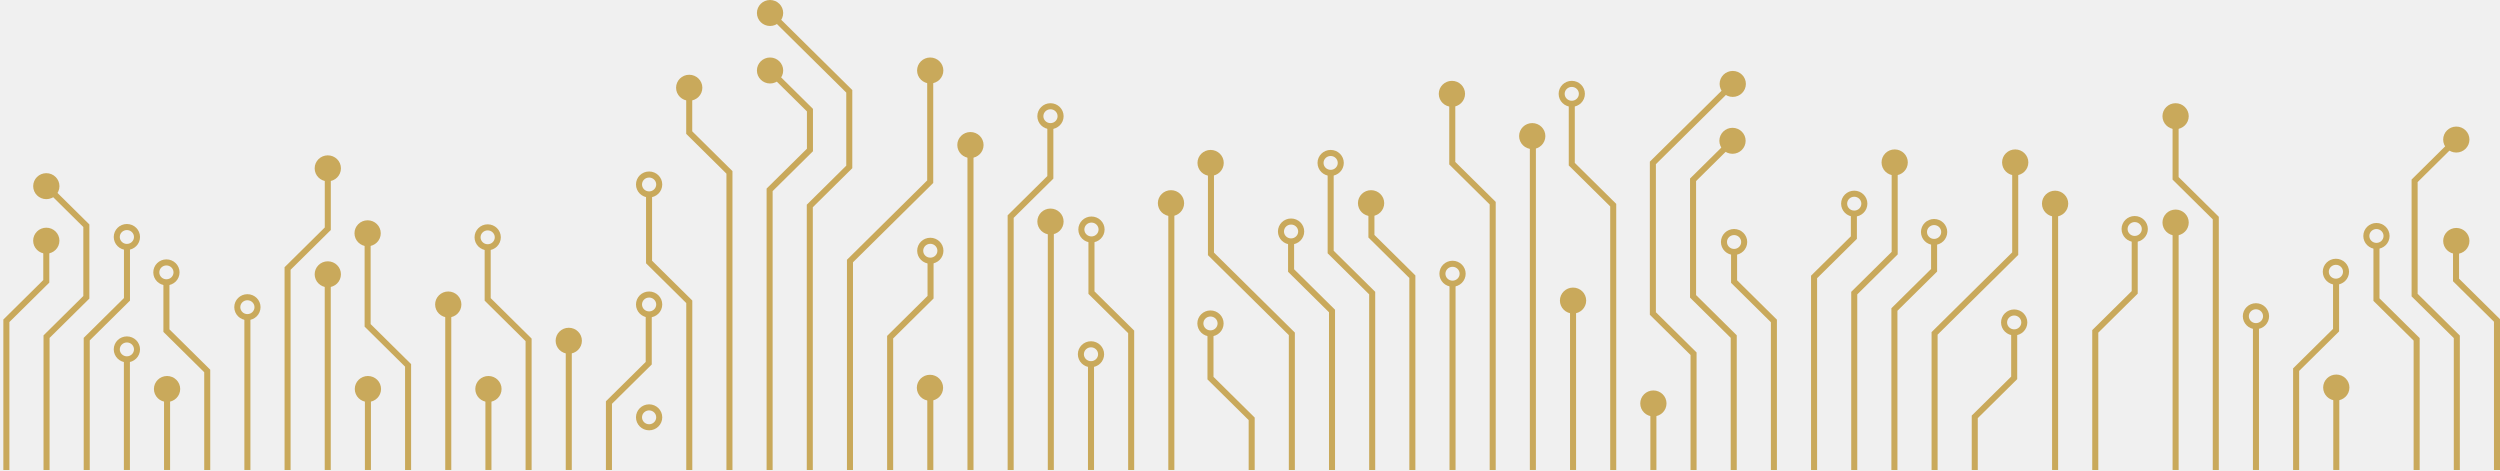
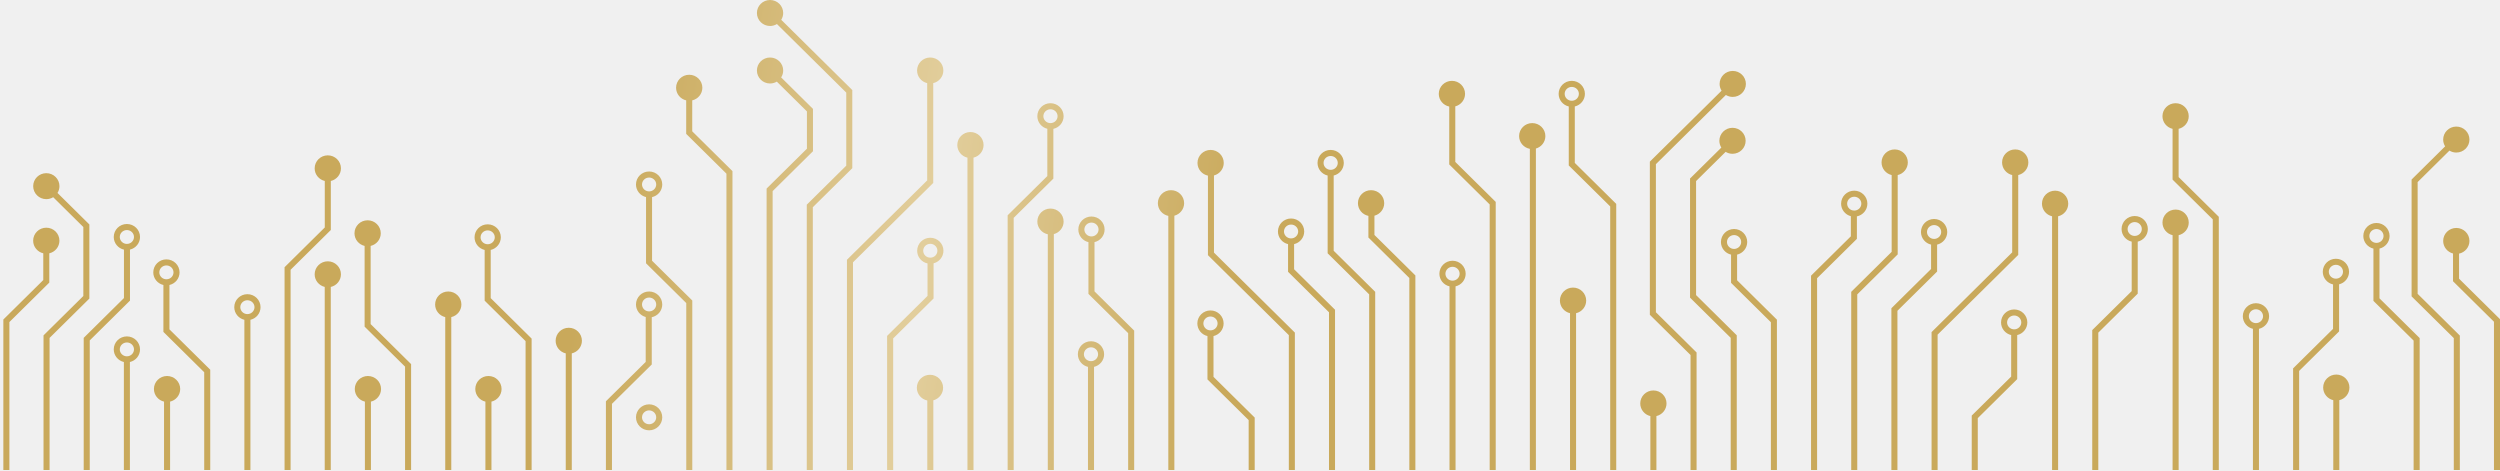
<svg xmlns="http://www.w3.org/2000/svg" width="468" height="88" viewBox="0 0 468 88" fill="none">
-   <g clip-path="url(#clip0_49_792)">
-     <path d="M0.627 87.98L0.627 59.813L8.101 52.425L8.101 45.055L9.231 45.055L9.231 52.901L1.759 60.289L1.759 87.98L0.627 87.98Z" fill="#C9A95B" />
-     <path d="M8.148 87.98L8.148 62.782L15.599 55.412L15.599 42.498L8.275 35.254L9.067 34.444L16.73 42.02L16.73 55.89L9.28 63.258L9.28 87.98L8.148 87.98Z" fill="#C9A95B" />
-     <path d="M15.668 87.98L15.668 63.248L23.203 55.797L23.203 46.102L24.333 46.102L24.333 56.275L16.8 63.725L16.8 87.98L15.668 87.98Z" fill="#C9A95B" />
-     <path d="M23.189 87.981L23.189 67.042L24.32 67.042L24.32 87.981L23.189 87.981Z" fill="#C9A95B" />
-     <path d="M30.709 87.981L30.709 72.819L31.84 72.819L31.84 87.981L30.709 87.981Z" fill="#C9A95B" />
-     <path d="M30.588 62.131L30.588 52.877L31.719 52.877L31.719 61.655L39.358 69.21L39.358 87.981L38.229 87.981L38.229 69.686L30.588 62.131Z" fill="#C9A95B" />
-     <path d="M45.748 87.981L45.748 59.403L46.879 59.403L46.879 87.981L45.748 87.981Z" fill="#C9A95B" />
-     <path d="M53.269 87.98L53.269 50.024L60.799 42.579L60.799 31.512L61.929 31.512L61.929 43.056L54.4 50.502L54.4 87.98L53.269 87.98Z" fill="#C9A95B" />
-     <path d="M60.788 87.981L60.788 51.349L61.919 51.349L61.919 87.981L60.788 87.981Z" fill="#C9A95B" />
-     <path d="M68.308 87.981L68.308 72.819L69.439 72.819L69.439 87.981L68.308 87.981Z" fill="#C9A95B" />
-     <path d="M68.254 61.147L68.254 43.671L69.385 43.671L69.385 60.671L76.959 68.162L76.959 87.98L75.828 87.98L75.828 68.638L68.254 61.147Z" fill="#C9A95B" />
-     <path d="M83.349 87.98L83.349 56.999L84.48 56.999L84.48 87.98L83.349 87.98Z" fill="#C9A95B" />
-     <path d="M90.869 87.98L90.869 72.742L92 72.742L92 87.98L90.869 87.98Z" fill="#C9A95B" />
-     <path d="M90.728 56.285L90.728 46.362L91.859 46.362L91.859 55.809L99.519 63.382L99.519 87.98L98.389 87.98L98.389 63.86L90.728 56.285Z" fill="#C9A95B" />
-     <path d="M105.908 87.981L105.908 63.789L107.039 63.789L107.039 87.981L105.908 87.981Z" fill="#C9A95B" />
-     <path d="M113.428 87.98L113.428 75.118L120.876 67.753L120.876 58.8L122.008 58.8L122.008 68.229L114.559 75.594L114.559 87.98L113.428 87.98Z" fill="#C9A95B" />
-     <path d="M120.937 49.286L120.937 36.438L122.068 36.438L122.068 48.81L129.598 56.258L129.598 87.981L128.468 87.981L128.468 56.734L120.937 49.286Z" fill="#C9A95B" />
-     <path d="M128.457 25.06L128.457 16.426L129.588 16.426L129.588 24.584L137.118 32.032L137.118 87.98L135.988 87.98L135.988 32.508L128.457 25.06Z" fill="#C9A95B" />
-     <path d="M143.508 87.98L143.508 35.3L151.057 27.837L151.057 20.856L143.722 13.603L144.516 12.792L152.187 20.38L152.187 28.313L144.639 35.777L144.639 87.98L143.508 87.98Z" fill="#C9A95B" />
-     <path d="M143.757 2.837L144.551 2.027L159.551 16.859L159.551 31.486L152.16 38.795L152.16 87.979L151.03 87.979L151.03 38.318L158.42 31.01L158.42 17.335L143.757 2.837Z" fill="#C9A95B" />
-     <path d="M158.549 87.98L158.549 48.628L173.57 33.775L173.57 13.197L174.701 13.197L174.701 34.251L159.68 49.105L159.68 87.98L158.549 87.98Z" fill="#C9A95B" />
-     <path d="M166.069 87.98L166.069 62.88L173.634 55.398L173.634 48.784L174.765 48.784L174.765 55.875L167.2 63.356L167.2 87.98L166.069 87.98Z" fill="#C9A95B" />
-     <path d="M173.588 87.981L173.588 72.591L174.72 72.591L174.72 87.981L173.588 87.981Z" fill="#C9A95B" />
-     <path d="M181.108 87.98L181.108 27.148L182.24 27.148L182.24 87.98L181.108 87.98Z" fill="#C9A95B" />
-     <path d="M188.629 87.98L188.629 40.306L196.058 32.96L196.058 23.608L197.188 23.608L197.188 33.438L189.76 40.783L189.76 87.98L188.629 87.98Z" fill="#C9A95B" />
-     <path d="M196.148 87.98L196.148 41.475L197.279 41.475L197.279 87.98L196.148 87.98Z" fill="#C9A95B" />
-     <path d="M203.669 87.98L203.669 68.232L204.801 68.232L204.801 87.98L203.669 87.98Z" fill="#C9A95B" />
-     <path d="M203.757 55.018L203.757 44.875L204.888 44.875L204.888 54.542L212.319 61.888L212.319 87.98L211.189 87.98L211.189 62.366L203.757 55.018Z" fill="#C9A95B" />
-     <path d="M218.709 87.98L218.709 38.032L219.84 38.032L219.84 87.98L218.709 87.98Z" fill="#C9A95B" />
-     <path d="M226.037 71.022L226.037 62.501L227.168 62.501L227.168 70.546L234.879 78.17L234.879 87.981L233.749 87.981L233.749 78.647L226.037 71.022Z" fill="#C9A95B" />
-     <path d="M226.126 47.765L226.126 30.497L227.257 30.497L227.257 47.289L242.399 62.261L242.399 87.98L241.268 87.98L241.268 62.737L226.126 47.765Z" fill="#C9A95B" />
-     <path d="M241.125 50.88L241.125 45.201L242.256 45.201L242.256 50.404L249.919 57.983L249.919 87.98L248.788 87.98L248.788 58.46L241.125 50.88Z" fill="#C9A95B" />
-     <path d="M248.534 47.416L248.534 32.363L249.665 32.363L249.665 46.94L257.439 54.628L257.439 87.98L256.308 87.98L256.308 55.105L248.534 47.416Z" fill="#C9A95B" />
-     <path d="M256.165 44.46L256.165 38.032L257.296 38.032L257.296 43.984L264.959 51.563L264.959 87.98L263.828 87.98L263.828 52.04L256.165 44.46Z" fill="#C9A95B" />
-     <path d="M271.348 87.981L271.348 53.188L272.479 53.188L272.479 87.981L271.348 87.981Z" fill="#C9A95B" />
-     <path d="M271.299 30.785L271.299 17.566L272.43 17.566L272.43 30.309L279.999 37.794L279.999 87.98L278.868 87.98L278.868 38.27L271.299 30.785Z" fill="#C9A95B" />
-     <path d="M286.388 87.98L286.388 25.474L287.519 25.474L287.519 87.98L286.388 87.98Z" fill="#C9A95B" />
-     <path d="M293.909 87.98L293.909 56.267L295.04 56.267L295.04 87.98L293.909 87.98Z" fill="#C9A95B" />
-     <path d="M293.671 30.971L293.671 19.531L294.802 19.531L294.802 30.495L302.56 38.166L302.56 87.981L301.43 87.981L301.43 38.643L293.671 30.971Z" fill="#C9A95B" />
-     <path d="M308.949 87.98L308.949 75.524L310.08 75.524L310.08 87.98L308.949 87.98Z" fill="#C9A95B" />
-     <path d="M308.852 58.927L308.852 30.259L323.974 15.306L324.767 16.116L309.983 30.735L309.983 58.451L317.6 65.983L317.6 87.98L316.469 87.98L316.469 66.459L308.852 58.927Z" fill="#C9A95B" />
-     <path d="M316.375 55.716L316.375 33.421L323.928 25.953L324.722 26.762L317.506 33.898L317.506 55.24L325.12 62.768L325.12 87.98L323.989 87.98L323.989 63.244L316.375 55.716Z" fill="#C9A95B" />
-     <path d="M324.054 52.948L324.054 47.234L325.185 47.234L325.185 52.472L332.64 59.844L332.64 87.98L331.509 87.98L331.509 60.32L324.054 52.948Z" fill="#C9A95B" />
-     <path d="M339.029 87.98L339.029 51.607L346.48 44.239L346.48 40.032L347.611 40.032L347.611 44.716L340.16 52.083L340.16 87.98L339.029 87.98Z" fill="#C9A95B" />
-     <path d="M346.549 87.98L346.549 54.632L354.119 47.147L354.119 30.404L355.25 30.404L355.25 47.623L347.68 55.11L347.68 87.98L346.549 87.98Z" fill="#C9A95B" />
-     <path d="M354.069 87.98L354.069 57.703L361.498 50.356L361.498 45.384L362.628 45.384L362.628 50.834L355.2 58.179L355.2 87.98L354.069 87.98Z" fill="#C9A95B" />
-     <path d="M361.589 87.98L361.589 62.17L376.682 47.243L376.682 30.404L377.813 30.404L377.813 47.72L362.72 62.646L362.72 87.98L361.589 87.98Z" fill="#C9A95B" />
-     <path d="M369.109 87.98L369.109 77.798L376.492 70.499L376.492 62.251L377.622 62.251L377.622 70.975L370.24 78.275L370.24 87.98L369.109 87.98Z" fill="#C9A95B" />
-     <path d="M384.148 87.981L384.148 38.126L385.28 38.126L385.28 87.981L384.148 87.981Z" fill="#C9A95B" />
-     <path d="M391.668 87.98L391.668 61.796L399.052 54.498L399.052 44.839L400.181 44.839L400.181 54.974L392.8 62.273L392.8 87.98L391.668 87.98Z" fill="#C9A95B" />
-     <path d="M406.708 87.981L406.708 41.662L407.84 41.662L407.84 87.981L406.708 87.981Z" fill="#C9A95B" />
-     <path d="M406.706 33.622L406.706 21.753L407.837 21.753L407.837 33.146L415.36 40.586L415.36 87.981L414.229 87.981L414.229 41.062L406.706 33.622Z" fill="#C9A95B" />
-     <path d="M421.748 87.981L421.748 61.165L422.879 61.165L422.879 87.981L421.748 87.981Z" fill="#C9A95B" />
-     <path d="M429.269 87.98L429.269 68.959L436.746 61.567L436.746 52.792L437.876 52.792L437.876 62.044L430.4 69.436L430.4 87.98L429.269 87.98Z" fill="#C9A95B" />
-     <path d="M436.789 87.98L436.789 72.548L437.92 72.548L437.92 87.98L436.789 87.98Z" fill="#C9A95B" />
-     <path d="M444.306 56.322L444.306 46.129L445.437 46.129L445.437 55.846L452.961 63.285L452.961 87.98L451.83 87.98L451.83 63.761L444.306 56.322Z" fill="#C9A95B" />
-     <path d="M451.45 55.48L451.45 33.608L459.425 25.722L460.218 26.531L452.581 34.084L452.581 55.004L460.48 62.815L460.48 87.98L459.349 87.98L459.349 63.291L451.45 55.48Z" fill="#C9A95B" />
-     <path d="M459.204 52.648L459.204 45.102L460.335 45.102L460.335 52.172L468 59.749L468 87.98L466.869 87.98L466.869 60.227L459.204 52.648Z" fill="#C9A95B" />
-     <path d="M11.125 45.055C11.125 46.398 10.024 47.487 8.665 47.487C7.307 47.487 6.206 46.398 6.206 45.055C6.206 43.712 7.307 42.623 8.665 42.623C10.024 42.623 11.125 43.712 11.125 45.055Z" fill="#C9A95B" />
-     <path d="M11.13 34.849C11.13 36.192 10.03 37.281 8.67 37.281C7.312 37.281 6.211 36.192 6.211 34.849C6.211 33.506 7.312 32.417 8.67 32.417C10.03 32.417 11.13 33.506 11.13 34.849Z" fill="#C9A95B" />
-     <path d="M33.733 72.819C33.733 74.161 32.632 75.251 31.273 75.251C29.915 75.251 28.814 74.161 28.814 72.819C28.814 71.476 29.915 70.387 31.273 70.387C32.632 70.387 33.733 71.476 33.733 72.819Z" fill="#C9A95B" />
-     <path d="M63.824 51.349C63.824 52.692 62.723 53.781 61.364 53.781C60.005 53.781 58.905 52.692 58.905 51.349C58.905 50.006 60.005 48.917 61.364 48.917C62.723 48.917 63.824 50.006 63.824 51.349Z" fill="#C9A95B" />
-     <path d="M71.333 72.819C71.333 74.161 70.232 75.251 68.873 75.251C67.515 75.251 66.414 74.161 66.414 72.819C66.414 71.476 67.515 70.387 68.873 70.387C70.232 70.387 71.333 71.476 71.333 72.819Z" fill="#C9A95B" />
-     <path d="M63.824 31.513C63.824 32.856 62.723 33.945 61.364 33.945C60.005 33.945 58.905 32.856 58.905 31.513C58.905 30.17 60.005 29.081 61.364 29.081C62.723 29.081 63.824 30.17 63.824 31.513Z" fill="#C9A95B" />
-     <path d="M71.278 43.67C71.278 45.013 70.178 46.102 68.818 46.102C67.46 46.102 66.359 45.013 66.359 43.67C66.359 42.328 67.46 41.238 68.818 41.238C70.178 41.238 71.278 42.328 71.278 43.67Z" fill="#C9A95B" />
-     <path d="M86.373 56.998C86.373 58.341 85.272 59.43 83.913 59.43C82.555 59.43 81.454 58.341 81.454 56.998C81.454 55.656 82.555 54.566 83.913 54.566C85.272 54.566 86.373 55.656 86.373 56.998Z" fill="#C9A95B" />
-     <path d="M93.894 72.819C93.894 74.161 92.793 75.251 91.433 75.251C90.075 75.251 88.975 74.161 88.975 72.819C88.975 71.476 90.075 70.387 91.433 70.387C92.793 70.387 93.894 71.476 93.894 72.819Z" fill="#C9A95B" />
-     <path d="M131.481 16.426C131.481 17.769 130.38 18.858 129.021 18.858C127.663 18.858 126.562 17.769 126.562 16.426C126.562 15.084 127.663 13.994 129.021 13.994C130.38 13.994 131.481 15.084 131.481 16.426Z" fill="#C9A95B" />
-     <path d="M146.614 13.197C146.614 14.54 145.513 15.629 144.154 15.629C142.795 15.629 141.695 14.54 141.695 13.197C141.695 11.854 142.795 10.765 144.154 10.765C145.513 10.765 146.614 11.854 146.614 13.197Z" fill="#C9A95B" />
-     <path d="M146.614 2.432C146.614 3.775 145.513 4.864 144.154 4.864C142.795 4.864 141.695 3.775 141.695 2.432C141.695 1.089 142.795 4.811e-08 144.154 1.07479e-07C145.513 1.66905e-07 146.614 1.089 146.614 2.432Z" fill="#C9A95B" />
-     <path d="M176.596 13.197C176.596 14.54 175.495 15.629 174.136 15.629C172.777 15.629 171.677 14.54 171.677 13.197C171.677 11.854 172.777 10.765 174.136 10.765C175.495 10.765 176.596 11.854 176.596 13.197Z" fill="#C9A95B" />
-     <path d="M184.125 27.148C184.125 28.491 183.024 29.58 181.664 29.58C180.306 29.58 179.206 28.491 179.206 27.148C179.206 25.805 180.306 24.716 181.664 24.716C183.024 24.716 184.125 25.805 184.125 27.148Z" fill="#C9A95B" />
-     <path d="M176.549 72.59C176.549 73.933 175.448 75.022 174.089 75.022C172.731 75.022 171.63 73.933 171.63 72.59C171.63 71.248 172.731 70.158 174.089 70.158C175.448 70.158 176.549 71.248 176.549 72.59Z" fill="#C9A95B" />
-     <path d="M199.109 41.475C199.109 42.818 198.008 43.907 196.649 43.907C195.291 43.907 194.19 42.818 194.19 41.475C194.19 40.132 195.291 39.043 196.649 39.043C198.008 39.043 199.109 40.132 199.109 41.475Z" fill="#C9A95B" />
-     <path d="M221.669 38.033C221.669 39.375 220.568 40.465 219.209 40.465C217.851 40.465 216.75 39.375 216.75 38.033C216.75 36.69 217.851 35.601 219.209 35.601C220.568 35.601 221.669 36.69 221.669 38.033Z" fill="#C9A95B" />
-     <path d="M229.087 30.497C229.087 31.84 227.986 32.929 226.627 32.929C225.269 32.929 224.168 31.84 224.168 30.497C224.168 29.155 225.269 28.065 226.627 28.065C227.986 28.065 229.087 29.155 229.087 30.497Z" fill="#C9A95B" />
-     <path d="M259.125 38.033C259.125 39.375 258.024 40.465 256.664 40.465C255.306 40.465 254.206 39.375 254.206 38.033C254.206 36.69 255.306 35.601 256.664 35.601C258.024 35.601 259.125 36.69 259.125 38.033Z" fill="#C9A95B" />
-     <path d="M274.259 17.566C274.259 18.909 273.158 19.998 271.799 19.998C270.44 19.998 269.34 18.909 269.34 17.566C269.34 16.223 270.44 15.134 271.799 15.134C273.158 15.134 274.259 16.223 274.259 17.566Z" fill="#C9A95B" />
-     <path d="M289.294 25.474C289.294 26.816 288.194 27.905 286.834 27.905C285.476 27.905 284.375 26.816 284.375 25.474C284.375 24.131 285.476 23.041 286.834 23.041C288.194 23.041 289.294 24.131 289.294 25.474Z" fill="#C9A95B" />
-     <path d="M296.934 56.267C296.934 57.61 295.833 58.699 294.473 58.699C293.115 58.699 292.015 57.61 292.015 56.267C292.015 54.924 293.115 53.835 294.473 53.835C295.833 53.835 296.934 54.924 296.934 56.267Z" fill="#C9A95B" />
-     <path d="M326.831 15.71C326.831 17.052 325.73 18.142 324.37 18.142C323.012 18.142 321.912 17.052 321.912 15.71C321.912 14.367 323.012 13.278 324.37 13.278C325.73 13.278 326.831 14.367 326.831 15.71Z" fill="#C9A95B" />
-     <path d="M326.784 26.358C326.784 27.7 325.684 28.79 324.324 28.79C322.966 28.79 321.865 27.7 321.865 26.358C321.865 25.015 322.966 23.926 324.324 23.926C325.684 23.926 326.784 25.015 326.784 26.358Z" fill="#C9A95B" />
-     <path d="M357.144 30.404C357.144 31.747 356.043 32.836 354.684 32.836C353.326 32.836 352.225 31.747 352.225 30.404C352.225 29.061 353.326 27.972 354.684 27.972C356.043 27.972 357.144 29.061 357.144 30.404Z" fill="#C9A95B" />
-     <path d="M379.708 30.404C379.708 31.747 378.607 32.836 377.247 32.836C375.889 32.836 374.789 31.747 374.789 30.404C374.789 29.061 375.889 27.972 377.247 27.972C378.607 27.972 379.708 29.061 379.708 30.404Z" fill="#C9A95B" />
-     <path d="M409.734 41.661C409.734 43.004 408.633 44.093 407.274 44.093C405.916 44.093 404.815 43.004 404.815 41.661C404.815 40.318 405.916 39.229 407.274 39.229C408.633 39.229 409.734 40.318 409.734 41.661Z" fill="#C9A95B" />
-     <path d="M387.174 38.126C387.174 39.468 386.073 40.558 384.714 40.558C383.356 40.558 382.255 39.468 382.255 38.126C382.255 36.783 383.356 35.694 384.714 35.694C386.073 35.694 387.174 36.783 387.174 38.126Z" fill="#C9A95B" />
-     <path d="M409.731 21.752C409.731 23.095 408.63 24.184 407.27 24.184C405.912 24.184 404.812 23.095 404.812 21.752C404.812 20.41 405.912 19.32 407.27 19.32C408.63 19.32 409.731 20.41 409.731 21.752Z" fill="#C9A95B" />
-     <path d="M462.281 26.126C462.281 27.469 461.181 28.558 459.821 28.558C458.463 28.558 457.362 27.469 457.362 26.126C457.362 24.784 458.463 23.694 459.821 23.694C461.181 23.694 462.281 24.784 462.281 26.126Z" fill="#C9A95B" />
-     <path d="M462.281 45.103C462.281 46.446 461.181 47.535 459.821 47.535C458.463 47.535 457.362 46.446 457.362 45.103C457.362 43.76 458.463 42.671 459.821 42.671C461.181 42.671 462.281 43.76 462.281 45.103Z" fill="#C9A95B" />
-     <path d="M447.331 44.173C447.331 42.829 446.229 41.741 444.87 41.741C443.512 41.741 442.412 42.829 442.412 44.173C442.412 45.515 443.512 46.605 444.87 46.605C446.229 46.605 447.331 45.515 447.331 44.173ZM446.199 44.173C446.199 44.887 445.603 45.469 444.87 45.469C444.138 45.469 443.541 44.887 443.541 44.173C443.541 43.458 444.138 42.875 444.87 42.875C445.603 42.875 446.199 43.458 446.199 44.173Z" fill="#C9A95B" />
-     <path d="M439.742 50.871C439.742 49.527 438.64 48.439 437.282 48.439C435.923 48.439 434.823 49.527 434.823 50.871C434.823 52.214 435.923 53.303 437.282 53.303C438.64 53.303 439.742 52.214 439.742 50.871ZM438.611 50.871C438.611 51.586 438.014 52.168 437.282 52.168C436.549 52.168 435.953 51.586 435.953 50.871C435.953 50.156 436.549 49.574 437.282 49.574C438.014 49.574 438.611 50.156 438.611 50.871Z" fill="#C9A95B" />
-     <path d="M424.774 59.192C424.774 57.849 423.673 56.76 422.314 56.76C420.956 56.76 419.855 57.849 419.855 59.192C419.855 60.536 420.956 61.624 422.314 61.624C423.673 61.624 424.774 60.536 424.774 59.192ZM423.643 59.192C423.643 59.906 423.047 60.489 422.314 60.489C421.581 60.489 420.985 59.906 420.985 59.192C420.985 58.477 421.581 57.896 422.314 57.896C423.047 57.896 423.643 58.477 423.643 59.192Z" fill="#C9A95B" />
-     <path d="M402.076 42.87C402.076 41.526 400.976 40.438 399.616 40.438C398.258 40.438 397.157 41.526 397.157 42.87C397.157 44.213 398.258 45.303 399.616 45.303C400.976 45.303 402.076 44.213 402.076 42.87ZM400.945 42.87C400.945 43.585 400.349 44.166 399.616 44.166C398.883 44.166 398.287 43.585 398.287 42.87C398.287 42.156 398.883 41.573 399.616 41.573C400.349 41.573 400.945 42.156 400.945 42.87Z" fill="#C9A95B" />
-     <path d="M364.523 43.428C364.523 42.085 363.422 40.996 362.063 40.996C360.705 40.996 359.604 42.085 359.604 43.428C359.604 44.772 360.705 45.86 362.063 45.86C363.422 45.86 364.523 44.772 364.523 43.428ZM363.392 43.428C363.392 44.143 362.796 44.725 362.063 44.725C361.33 44.725 360.734 44.143 360.734 43.428C360.734 42.713 361.33 42.132 362.063 42.132C362.796 42.132 363.392 42.713 363.392 43.428Z" fill="#C9A95B" />
-     <path d="M349.574 38.125C349.574 36.783 348.473 35.693 347.114 35.693C345.755 35.693 344.655 36.783 344.655 38.125C344.655 39.469 345.755 40.557 347.114 40.557C348.473 40.557 349.574 39.469 349.574 38.125ZM348.443 38.125C348.443 38.84 347.846 39.423 347.114 39.423C346.381 39.423 345.785 38.84 345.785 38.125C345.785 37.411 346.381 36.829 347.114 36.829C347.846 36.829 348.443 37.411 348.443 38.125Z" fill="#C9A95B" />
-     <path d="M327.078 45.302C327.078 43.959 325.976 42.87 324.618 42.87C323.26 42.87 322.159 43.959 322.159 45.302C322.159 46.646 323.26 47.734 324.618 47.734C325.976 47.734 327.078 46.646 327.078 45.302ZM325.947 45.302C325.947 46.017 325.351 46.599 324.618 46.599C323.885 46.599 323.289 46.017 323.289 45.302C323.289 44.587 323.885 44.006 324.618 44.006C325.351 44.006 325.947 44.587 325.947 45.302Z" fill="#C9A95B" />
-     <path d="M296.695 17.566C296.695 16.223 295.593 15.134 294.235 15.134C292.877 15.134 291.776 16.223 291.776 17.566C291.776 18.91 292.877 19.998 294.235 19.998C295.593 19.998 296.695 18.91 296.695 17.566ZM295.564 17.566C295.564 18.28 294.968 18.863 294.235 18.863C293.502 18.863 292.906 18.28 292.906 17.566C292.906 16.851 293.502 16.27 294.235 16.27C294.968 16.27 295.564 16.851 295.564 17.566Z" fill="#C9A95B" />
-     <path d="M274.374 51.243C274.374 49.9 273.272 48.811 271.913 48.811C270.555 48.811 269.455 49.9 269.455 51.243C269.455 52.587 270.555 53.675 271.913 53.675C273.272 53.675 274.374 52.587 274.374 51.243ZM273.242 51.243C273.242 51.958 272.646 52.54 271.913 52.54C271.181 52.54 270.584 51.958 270.584 51.243C270.584 50.528 271.181 49.946 271.913 49.946C272.646 49.946 273.242 50.528 273.242 51.243Z" fill="#C9A95B" />
-     <path d="M251.559 30.497C251.559 29.154 250.458 28.065 249.098 28.065C247.74 28.065 246.64 29.154 246.64 30.497C246.64 31.841 247.74 32.929 249.098 32.929C250.458 32.929 251.559 31.841 251.559 30.497ZM250.427 30.497C250.427 31.212 249.831 31.794 249.098 31.794C248.366 31.794 247.769 31.212 247.769 30.497C247.769 29.782 248.366 29.201 249.098 29.201C249.831 29.201 250.427 29.782 250.427 30.497Z" fill="#C9A95B" />
-     <path d="M244.149 43.335C244.149 41.991 243.047 40.903 241.689 40.903C240.331 40.903 239.23 41.991 239.23 43.335C239.23 44.678 240.331 45.767 241.689 45.767C243.047 45.767 244.149 44.678 244.149 43.335ZM243.018 43.335C243.018 44.05 242.422 44.631 241.689 44.631C240.956 44.631 240.36 44.05 240.36 43.335C240.36 42.621 240.956 42.038 241.689 42.038C242.422 42.038 243.018 42.621 243.018 43.335Z" fill="#C9A95B" />
-     <path d="M229.062 60.546C229.062 59.204 227.961 58.114 226.602 58.114C225.244 58.114 224.143 59.204 224.143 60.546C224.143 61.89 225.244 62.978 226.602 62.978C227.961 62.978 229.062 61.89 229.062 60.546ZM227.931 60.546C227.931 61.261 227.335 61.844 226.602 61.844C225.869 61.844 225.273 61.261 225.273 60.546C225.273 59.832 225.869 59.25 226.602 59.25C227.335 59.25 227.931 59.832 227.931 60.546Z" fill="#C9A95B" />
-     <path d="M206.782 42.963C206.782 41.621 205.681 40.531 204.322 40.531C202.963 40.531 201.863 41.621 201.863 42.963C201.863 44.307 202.963 45.395 204.322 45.395C205.681 45.395 206.782 44.307 206.782 42.963ZM205.651 42.963C205.651 43.678 205.054 44.261 204.322 44.261C203.589 44.261 202.993 43.678 202.993 42.963C202.993 42.249 203.589 41.667 204.322 41.667C205.054 41.667 205.651 42.249 205.651 42.963Z" fill="#C9A95B" />
-     <path d="M199.109 21.752C199.109 20.408 198.008 19.32 196.649 19.32C195.291 19.32 194.19 20.408 194.19 21.752C194.19 23.095 195.291 24.184 196.649 24.184C198.008 24.184 199.109 23.095 199.109 21.752ZM197.978 21.752C197.978 22.467 197.382 23.048 196.649 23.048C195.916 23.048 195.32 22.467 195.32 21.752C195.32 21.038 195.916 20.455 196.649 20.455C197.382 20.455 197.978 21.038 197.978 21.752Z" fill="#C9A95B" />
-     <path d="M176.613 46.939C176.613 45.595 175.513 44.507 174.153 44.507C172.795 44.507 171.694 45.595 171.694 46.939C171.694 48.282 172.795 49.371 174.153 49.371C175.513 49.371 176.613 48.282 176.613 46.939ZM175.482 46.939C175.482 47.654 174.886 48.235 174.153 48.235C173.42 48.235 172.824 47.654 172.824 46.939C172.824 46.225 173.42 45.642 174.153 45.642C174.886 45.642 175.482 46.225 175.482 46.939Z" fill="#C9A95B" />
-     <path d="M123.974 78.123C123.974 76.779 122.872 75.691 121.514 75.691C120.155 75.691 119.055 76.779 119.055 78.123C119.055 79.466 120.155 80.555 121.514 80.555C122.872 80.555 123.974 79.466 123.974 78.123ZM122.842 78.123C122.842 78.838 122.246 79.419 121.514 79.419C120.781 79.419 120.185 78.838 120.185 78.123C120.185 77.408 120.781 76.826 121.514 76.826C122.246 76.826 122.842 77.408 122.842 78.123Z" fill="#C9A95B" />
-     <path d="M123.974 56.998C123.974 55.654 122.872 54.566 121.514 54.566C120.155 54.566 119.055 55.654 119.055 56.998C119.055 58.341 120.155 59.43 121.514 59.43C122.872 59.43 123.974 58.341 123.974 56.998ZM122.842 56.998C122.842 57.713 122.246 58.294 121.514 58.294C120.781 58.294 120.185 57.713 120.185 56.998C120.185 56.284 120.781 55.701 121.514 55.701C122.246 55.701 122.842 56.284 122.842 56.998Z" fill="#C9A95B" />
-     <path d="M123.974 34.533C123.974 33.19 122.872 32.101 121.514 32.101C120.155 32.101 119.055 33.19 119.055 34.533C119.055 35.877 120.155 36.965 121.514 36.965C122.872 36.965 123.974 35.877 123.974 34.533ZM122.842 34.533C122.842 35.247 122.246 35.83 121.514 35.83C120.781 35.83 120.185 35.247 120.185 34.533C120.185 33.818 120.781 33.237 121.514 33.237C122.246 33.237 122.842 33.818 122.842 34.533Z" fill="#C9A95B" />
-     <path d="M93.754 44.424C93.754 43.081 92.653 41.992 91.293 41.992C89.935 41.992 88.835 43.081 88.835 44.424C88.835 45.768 89.935 46.856 91.293 46.856C92.653 46.856 93.754 45.768 93.754 44.424ZM92.622 44.424C92.622 45.139 92.026 45.721 91.293 45.721C90.56 45.721 89.964 45.139 89.964 44.424C89.964 43.709 90.56 43.128 91.293 43.128C92.026 43.128 92.622 43.709 92.622 44.424Z" fill="#C9A95B" />
-     <path d="M48.773 57.502C48.773 56.16 47.672 55.07 46.313 55.07C44.955 55.07 43.855 56.16 43.855 57.502C43.855 58.846 44.955 59.934 46.313 59.934C47.672 59.934 48.773 58.846 48.773 57.502ZM47.642 57.502C47.642 58.217 47.046 58.8 46.313 58.8C45.58 58.8 44.984 58.217 44.984 57.502C44.984 56.788 45.58 56.206 46.313 56.206C47.046 56.206 47.642 56.788 47.642 57.502Z" fill="#C9A95B" />
-     <path d="M33.613 50.987C33.613 49.643 32.512 48.555 31.153 48.555C29.794 48.555 28.694 49.643 28.694 50.987C28.694 52.33 29.794 53.419 31.153 53.419C32.512 53.419 33.613 52.33 33.613 50.987ZM32.482 50.987C32.482 51.702 31.886 52.283 31.153 52.283C30.42 52.283 29.824 51.702 29.824 50.987C29.824 50.273 30.42 49.69 31.153 49.69C31.886 49.69 32.482 50.273 32.482 50.987Z" fill="#C9A95B" />
-     <path d="M26.213 65.406C26.213 64.062 25.111 62.974 23.753 62.974C22.395 62.974 21.294 64.062 21.294 65.406C21.294 66.748 22.395 67.838 23.753 67.838C25.111 67.838 26.213 66.748 26.213 65.406ZM25.082 65.406C25.082 66.12 24.486 66.703 23.753 66.703C23.02 66.703 22.424 66.12 22.424 65.406C22.424 64.691 23.02 64.108 23.753 64.108C24.486 64.108 25.082 64.691 25.082 65.406Z" fill="#C9A95B" />
-     <path d="M26.213 44.364C26.213 43.02 25.111 41.932 23.753 41.932C22.395 41.932 21.294 43.02 21.294 44.364C21.294 45.707 22.395 46.796 23.753 46.796C25.111 46.796 26.213 45.707 26.213 44.364ZM25.082 44.364C25.082 45.079 24.486 45.661 23.753 45.661C23.02 45.661 22.424 45.079 22.424 44.364C22.424 43.65 23.02 43.067 23.753 43.067C24.486 43.067 25.082 43.65 25.082 44.364Z" fill="#C9A95B" />
-     <path d="M206.693 66.314C206.693 64.971 205.593 63.882 204.233 63.882C202.875 63.882 201.774 64.971 201.774 66.314C201.774 67.658 202.875 68.746 204.233 68.746C205.593 68.746 206.693 67.658 206.693 66.314ZM205.562 66.314C205.562 67.028 204.966 67.611 204.233 67.611C203.5 67.611 202.904 67.028 202.904 66.314C202.904 65.599 203.5 65.018 204.233 65.018C204.966 65.018 205.562 65.599 205.562 66.314Z" fill="#C9A95B" />
-     <path d="M379.516 60.36C379.516 59.016 378.414 57.928 377.056 57.928C375.698 57.928 374.597 59.016 374.597 60.36C374.597 61.703 375.698 62.792 377.056 62.792C378.414 62.792 379.516 61.703 379.516 60.36ZM378.385 60.36C378.385 61.075 377.789 61.656 377.056 61.656C376.323 61.656 375.727 61.075 375.727 60.36C375.727 59.646 376.323 59.063 377.056 59.063C377.789 59.063 378.385 59.646 378.385 60.36Z" fill="#C9A95B" />
-     <path d="M439.814 72.547C439.814 73.89 438.713 74.979 437.354 74.979C435.996 74.979 434.895 73.89 434.895 72.547C434.895 71.205 435.996 70.115 437.354 70.115C438.713 70.115 439.814 71.205 439.814 72.547Z" fill="#C9A95B" />
-     <path d="M311.974 75.524C311.974 76.867 310.873 77.956 309.514 77.956C308.155 77.956 307.055 76.867 307.055 75.524C307.055 74.182 308.155 73.092 309.514 73.092C310.873 73.092 311.974 74.182 311.974 75.524Z" fill="#C9A95B" />
-     <path d="M108.933 63.788C108.933 65.131 107.833 66.22 106.473 66.22C105.115 66.22 104.014 65.131 104.014 63.788C104.014 62.446 105.115 61.356 106.473 61.356C107.833 61.356 108.933 62.446 108.933 63.788Z" fill="#C9A95B" />
+   <g clip-path="url(#clip0_91_122)">
+     <path d="M11.125 45.055C11.125 46.205 10.317 47.167 9.23 47.42L9.23 52.901L1.759 60.289L1.759 87.98L0.627 87.98L0.627 59.813L8.101 52.426L8.101 47.42C7.015 47.167 6.206 46.205 6.206 45.055C6.206 43.712 7.307 42.623 8.665 42.623C10.024 42.623 11.125 43.712 11.125 45.055ZM9.279 63.258L9.279 87.98L8.148 87.98L8.148 62.781L15.6 55.412L15.6 42.498L9.958 36.918C9.583 37.146 9.143 37.281 8.67 37.281C7.312 37.281 6.211 36.191 6.211 34.849C6.211 33.506 7.312 32.417 8.67 32.417C10.029 32.417 11.131 33.506 11.131 34.849C11.131 35.315 10.995 35.751 10.765 36.121L16.73 42.02L16.73 55.89L9.279 63.258ZM26.213 44.364C26.213 45.509 25.411 46.467 24.333 46.726L24.333 56.274L16.8 63.726L16.8 87.98L15.668 87.98L15.668 63.248L23.203 55.797L23.203 46.733C22.11 46.486 21.294 45.52 21.294 44.364C21.294 43.02 22.395 41.933 23.753 41.933C25.111 41.933 26.213 43.02 26.213 44.364ZM26.213 65.405C26.213 66.555 25.404 67.517 24.319 67.77L24.319 87.98L23.189 87.98L23.189 67.77C22.103 67.518 21.294 66.556 21.294 65.405C21.294 64.061 22.395 62.974 23.753 62.974C25.111 62.974 26.213 64.061 26.213 65.405ZM25.082 44.364C25.082 43.65 24.486 43.066 23.753 43.066C23.02 43.066 22.424 43.65 22.424 44.364C22.424 45.079 23.02 45.661 23.753 45.661C24.486 45.661 25.082 45.079 25.082 44.364ZM25.082 65.405C25.082 64.691 24.486 64.109 23.753 64.108C23.02 64.108 22.424 64.691 22.424 65.405C22.424 66.12 23.02 66.703 23.753 66.703C24.486 66.703 25.082 66.12 25.082 65.405ZM38.228 87.98L38.228 69.686L30.588 62.131L30.588 53.352C29.502 53.1 28.693 52.138 28.693 50.987C28.693 49.643 29.794 48.556 31.152 48.556C32.512 48.556 33.613 49.643 33.613 50.987C33.613 52.137 32.805 53.1 31.719 53.352L31.719 61.655L39.358 69.21L39.358 87.981L38.228 87.98ZM33.733 72.818C33.733 73.968 32.925 74.93 31.84 75.184L31.84 87.98L30.708 87.98L30.708 75.184C29.622 74.931 28.814 73.969 28.814 72.818C28.814 71.476 29.915 70.387 31.273 70.387C32.632 70.387 33.733 71.476 33.733 72.818ZM32.481 50.987C32.481 50.273 31.885 49.689 31.152 49.689C30.42 49.69 29.823 50.273 29.823 50.987C29.823 51.702 30.42 52.283 31.152 52.283C31.885 52.283 32.481 51.702 32.481 50.987ZM48.773 57.502C48.773 58.653 47.964 59.614 46.879 59.867L46.879 87.981L45.748 87.981L45.748 59.867C44.663 59.615 43.855 58.653 43.855 57.502C43.855 56.159 44.955 55.07 46.313 55.07C47.672 55.07 48.773 56.16 48.773 57.502ZM47.643 57.502C47.642 56.788 47.046 56.206 46.313 56.206C45.581 56.206 44.985 56.787 44.984 57.502C44.984 58.217 45.581 58.8 46.313 58.8C47.046 58.8 47.643 58.217 47.643 57.502ZM63.824 31.513C63.824 32.663 63.015 33.625 61.929 33.878L61.929 43.057L54.399 50.502L54.399 87.981L53.269 87.981L53.269 50.024L60.799 42.579L60.799 33.878C59.713 33.625 58.904 32.663 58.904 31.513C58.904 30.17 60.005 29.081 61.363 29.081C62.723 29.081 63.824 30.17 63.824 31.513ZM63.824 51.349C63.824 52.502 63.01 53.468 61.919 53.717L61.919 87.981L60.788 87.981L60.788 53.711C59.708 53.454 58.904 52.495 58.904 51.349C58.904 50.006 60.005 48.917 61.363 48.917C62.723 48.917 63.824 50.006 63.824 51.349ZM75.828 87.981L75.828 68.638L68.254 61.147L68.254 46.035C67.168 45.783 66.359 44.82 66.359 43.67C66.36 42.327 67.46 41.238 68.818 41.238C70.178 41.238 71.278 42.328 71.278 43.67C71.278 44.82 70.471 45.782 69.385 46.035L69.385 60.671L76.959 68.161L76.959 87.981L75.828 87.981ZM71.333 72.818C71.333 73.969 70.525 74.931 69.439 75.184L69.439 87.981L68.308 87.981L68.308 75.184C67.222 74.931 66.414 73.969 66.414 72.818C66.414 71.476 67.515 70.387 68.873 70.387C70.232 70.387 71.333 71.476 71.333 72.818ZM86.373 56.998C86.373 58.148 85.565 59.11 84.48 59.363L84.48 87.981L83.349 87.981L83.349 59.363C82.263 59.111 81.454 58.148 81.454 56.998C81.454 55.656 82.555 54.566 83.913 54.566C85.272 54.566 86.373 55.656 86.373 56.998ZM98.389 87.98L98.389 63.859L90.728 56.285L90.728 46.789C89.642 46.536 88.834 45.575 88.834 44.424C88.834 43.081 89.935 41.992 91.293 41.992C92.652 41.992 93.754 43.081 93.754 44.424C93.754 45.575 92.945 46.536 91.859 46.789L91.859 55.809L99.519 63.382L99.519 87.98L98.389 87.98ZM93.894 72.818C93.894 73.968 93.086 74.93 92 75.184L92 87.981L90.868 87.981L90.868 75.184C89.783 74.931 88.975 73.969 88.975 72.818C88.975 71.476 90.076 70.387 91.434 70.387C92.793 70.387 93.893 71.476 93.894 72.818ZM92.622 44.424C92.622 43.709 92.026 43.128 91.293 43.128C90.56 43.128 89.964 43.709 89.964 44.424C89.964 45.138 90.56 45.721 91.293 45.722C92.026 45.722 92.622 45.139 92.622 44.424ZM108.934 63.788C108.934 64.938 108.125 65.9 107.039 66.153L107.039 87.981L105.908 87.981L105.908 66.153C104.823 65.901 104.014 64.938 104.014 63.788C104.014 62.446 105.115 61.357 106.473 61.356C107.832 61.356 108.933 62.446 108.934 63.788ZM123.974 56.998C123.974 58.173 123.129 59.154 122.008 59.381L122.008 68.23L114.56 75.595L114.56 87.98L113.428 87.98L113.428 75.118L120.876 67.753L120.876 59.345C119.827 59.067 119.055 58.122 119.055 56.998C119.055 55.654 120.156 54.566 121.514 54.566C122.872 54.566 123.973 55.654 123.974 56.998ZM128.469 87.981L128.469 56.734L120.937 49.286L120.937 36.895C119.857 36.638 119.055 35.679 119.055 34.532C119.055 33.19 120.156 32.101 121.514 32.101C122.872 32.101 123.973 33.19 123.974 34.532C123.974 35.688 123.159 36.652 122.067 36.9L122.067 48.81L129.599 56.258L129.599 87.981L128.469 87.981ZM123.974 78.123C123.974 79.466 122.872 80.555 121.514 80.555C120.156 80.555 119.055 79.466 119.055 78.123C119.055 76.779 120.155 75.691 121.514 75.691C122.872 75.692 123.974 76.779 123.974 78.123ZM122.843 34.532C122.843 33.818 122.246 33.236 121.514 33.236C120.781 33.236 120.185 33.818 120.185 34.532C120.185 35.247 120.781 35.83 121.514 35.83C122.246 35.83 122.843 35.247 122.843 34.532ZM122.843 56.998C122.843 56.284 122.246 55.701 121.514 55.701C120.781 55.701 120.185 56.283 120.185 56.998C120.185 57.713 120.781 58.294 121.514 58.294C122.246 58.294 122.843 57.713 122.843 56.998ZM122.843 78.123C122.843 77.408 122.246 76.825 121.514 76.825C120.781 76.825 120.185 77.408 120.185 78.123C120.185 78.838 120.781 79.419 121.514 79.419C122.246 79.419 122.843 78.838 122.843 78.123ZM135.988 87.98L135.988 32.508L128.456 25.06L128.456 18.791C127.37 18.538 126.562 17.576 126.562 16.426C126.562 15.083 127.663 13.994 129.021 13.994C130.38 13.994 131.481 15.083 131.481 16.426C131.481 17.576 130.673 18.538 129.588 18.791L129.588 24.584L137.118 32.031L137.118 87.98L135.988 87.98ZM152.159 38.795L152.159 87.98L151.029 87.98L151.029 38.318L158.42 31.01L158.42 17.335L145.441 4.501C145.067 4.729 144.626 4.864 144.153 4.864C142.795 4.864 141.694 3.774 141.694 2.432C141.695 1.089 142.795 0 144.153 -1.41558e-05C145.513 -1.40964e-05 146.614 1.089 146.614 2.432C146.614 2.898 146.479 3.334 146.248 3.704L159.551 16.859L159.551 31.486L152.159 38.795ZM144.639 35.777L144.639 87.981L143.508 87.981L143.508 35.3L151.057 27.837L151.057 20.856L145.419 15.28C145.049 15.5 144.617 15.629 144.153 15.629C142.795 15.629 141.694 14.54 141.694 13.197C141.694 11.855 142.795 10.766 144.153 10.766C145.513 10.766 146.614 11.855 146.614 13.197C146.614 13.673 146.474 14.116 146.234 14.491L152.187 20.38L152.187 28.314L144.639 35.777ZM176.596 13.197C176.596 14.348 175.787 15.31 174.701 15.562L174.701 34.251L159.68 49.105L159.68 87.98L158.549 87.98L158.549 48.628L173.57 33.774L173.57 15.562C172.485 15.31 171.677 14.347 171.677 13.197C171.677 11.855 172.778 10.766 174.136 10.766C175.495 10.766 176.596 11.855 176.596 13.197ZM176.613 46.939C176.613 48.073 175.828 49.024 174.765 49.293L174.765 55.875L167.2 63.356L167.2 87.981L166.068 87.981L166.068 62.88L173.634 55.397L173.634 49.316C172.525 49.081 171.694 48.106 171.694 46.939C171.694 45.595 172.795 44.508 174.153 44.508C175.513 44.508 176.613 45.596 176.613 46.939ZM176.549 72.59C176.549 73.717 175.773 74.663 174.72 74.939L174.72 87.981L173.588 87.981L173.588 74.972C172.47 74.743 171.63 73.763 171.63 72.59C171.63 71.247 172.731 70.158 174.089 70.158C175.448 70.158 176.549 71.247 176.549 72.59ZM175.482 46.939C175.482 46.225 174.886 45.642 174.153 45.642C173.42 45.642 172.824 46.225 172.824 46.939C172.824 47.654 173.42 48.235 174.153 48.235C174.886 48.235 175.482 47.654 175.482 46.939ZM184.125 27.147C184.125 28.294 183.321 29.255 182.239 29.511L182.239 87.981L181.108 87.981L181.108 29.515C180.018 29.265 179.205 28.301 179.205 27.147C179.205 25.805 180.306 24.716 181.664 24.716C183.023 24.716 184.125 25.805 184.125 27.147ZM199.109 21.752C199.109 22.911 198.288 23.881 197.188 24.124L197.188 33.438L189.76 40.783L189.76 87.981L188.629 87.981L188.629 40.306L196.059 32.96L196.059 24.11C194.986 23.849 194.189 22.893 194.189 21.752C194.19 20.408 195.291 19.32 196.648 19.32C198.008 19.32 199.109 20.408 199.109 21.752ZM199.109 41.475C199.109 42.602 198.333 43.548 197.279 43.823L197.279 87.981L196.147 87.981L196.147 43.855C195.03 43.626 194.189 42.647 194.189 41.475C194.19 40.132 195.291 39.043 196.648 39.043C198.008 39.043 199.109 40.132 199.109 41.475ZM197.978 21.752C197.977 21.037 197.381 20.455 196.648 20.455C195.916 20.455 195.32 21.038 195.319 21.752C195.319 22.466 195.916 23.048 196.648 23.048C197.381 23.048 197.978 22.467 197.978 21.752ZM206.693 66.314C206.693 67.464 205.886 68.425 204.801 68.679L204.801 87.981L203.669 87.981L203.669 68.679C202.583 68.426 201.774 67.465 201.774 66.314C201.775 64.971 202.875 63.882 204.233 63.882C205.593 63.882 206.693 64.971 206.693 66.314ZM211.189 87.981L211.189 62.365L203.757 55.018L203.757 45.328C202.671 45.076 201.862 44.114 201.862 42.963C201.863 41.62 202.963 40.531 204.321 40.531C205.681 40.531 206.782 41.62 206.782 42.963C206.782 44.114 205.974 45.075 204.888 45.328L204.888 54.542L212.319 61.889L212.319 87.981L211.189 87.981ZM205.562 66.314C205.562 65.599 204.966 65.018 204.233 65.018C203.501 65.018 202.905 65.599 202.904 66.314C202.904 67.028 203.501 67.611 204.233 67.611C204.966 67.611 205.562 67.028 205.562 66.314ZM205.65 42.963C205.65 42.248 205.054 41.667 204.321 41.667C203.589 41.667 202.992 42.248 202.992 42.963C202.992 43.677 203.589 44.261 204.321 44.261C205.054 44.261 205.65 43.678 205.65 42.963ZM221.669 38.032C221.669 39.159 220.893 40.105 219.84 40.381L219.84 87.981L218.709 87.981L218.709 40.414C217.591 40.186 216.75 39.206 216.75 38.032C216.75 36.69 217.851 35.601 219.209 35.601C220.568 35.601 221.669 36.69 221.669 38.032ZM233.749 87.981L233.749 78.647L226.036 71.022L226.036 62.911C224.951 62.658 224.143 61.697 224.143 60.546C224.143 59.203 225.244 58.114 226.602 58.114C227.961 58.114 229.062 59.203 229.062 60.546C229.062 61.697 228.254 62.658 227.168 62.911L227.168 70.546L234.879 78.17L234.879 87.981L233.749 87.981ZM241.268 87.98L241.268 62.737L226.126 47.765L226.126 32.879C225.008 32.65 224.168 31.67 224.168 30.497C224.168 29.155 225.269 28.065 226.627 28.065C227.986 28.066 229.087 29.155 229.087 30.497C229.087 31.624 228.31 32.57 227.257 32.846L227.257 47.289L242.399 62.261L242.399 87.98L241.268 87.98ZM227.931 60.546C227.93 59.831 227.334 59.25 226.602 59.25C225.869 59.25 225.273 59.831 225.272 60.546C225.272 61.26 225.869 61.844 226.602 61.844C227.334 61.844 227.931 61.261 227.931 60.546ZM248.788 87.98L248.788 58.46L241.124 50.88L241.124 45.7C240.039 45.447 239.23 44.485 239.23 43.335C239.231 41.991 240.331 40.903 241.689 40.903C243.047 40.903 244.149 41.991 244.149 43.335C244.149 44.485 243.341 45.447 242.256 45.7L242.256 50.404L249.919 57.982L249.919 87.98L248.788 87.98ZM243.019 43.335C243.018 42.62 242.422 42.038 241.689 42.038C240.957 42.038 240.361 42.62 240.36 43.335C240.36 44.05 240.957 44.631 241.689 44.631C242.422 44.631 243.019 44.05 243.019 43.335ZM256.308 87.981L256.308 55.105L248.534 47.416L248.534 32.862C247.448 32.61 246.64 31.649 246.64 30.497C246.64 29.154 247.74 28.065 249.099 28.065C250.458 28.066 251.559 29.154 251.559 30.497C251.559 31.648 250.751 32.608 249.665 32.861L249.665 46.94L257.438 54.628L257.438 87.981L256.308 87.981ZM250.428 30.497C250.428 29.782 249.831 29.201 249.099 29.201C248.366 29.201 247.77 29.782 247.77 30.497C247.77 31.212 248.366 31.794 249.099 31.794C249.831 31.794 250.428 31.212 250.428 30.497ZM263.828 87.981L263.828 52.04L256.164 44.46L256.164 40.414C255.046 40.185 254.205 39.205 254.205 38.032C254.205 36.69 255.306 35.601 256.664 35.601C258.023 35.601 259.125 36.69 259.125 38.032C259.125 39.159 258.349 40.105 257.296 40.381L257.296 43.984L264.959 51.562L264.959 87.981L263.828 87.981ZM278.868 87.98L278.868 38.27L271.299 30.785L271.299 19.947C270.18 19.719 269.34 18.739 269.34 17.565C269.34 16.223 270.441 15.134 271.799 15.134C273.158 15.134 274.259 16.223 274.259 17.565C274.259 18.692 273.483 19.638 272.43 19.914L272.43 30.309L279.999 37.794L279.999 87.98L278.868 87.98ZM274.374 51.243C274.374 52.394 273.565 53.355 272.479 53.607L272.479 87.981L271.348 87.981L271.348 53.607C270.263 53.355 269.454 52.394 269.454 51.243C269.454 49.901 270.555 48.812 271.913 48.812C273.271 48.812 274.374 49.901 274.374 51.243ZM273.242 51.243C273.242 50.529 272.646 49.945 271.913 49.945C271.18 49.946 270.584 50.529 270.584 51.243C270.584 51.958 271.18 52.54 271.913 52.54C272.646 52.54 273.242 51.958 273.242 51.243ZM289.295 25.474C289.295 26.581 288.544 27.515 287.519 27.809L287.519 87.981L286.388 87.981L286.388 27.863C285.243 27.655 284.375 26.665 284.375 25.474C284.375 24.131 285.476 23.042 286.834 23.042C288.194 23.042 289.295 24.131 289.295 25.474ZM301.43 87.981L301.43 38.644L293.671 30.972L293.671 19.931C292.585 19.678 291.776 18.717 291.776 17.565C291.777 16.223 292.877 15.134 294.235 15.134C295.593 15.134 296.695 16.223 296.695 17.565C296.695 18.716 295.887 19.678 294.802 19.931L294.802 30.495L302.56 38.166L302.56 87.981L301.43 87.981ZM296.934 56.267C296.934 57.416 296.126 58.379 295.04 58.632L295.04 87.981L293.908 87.981L293.908 58.632C292.823 58.379 292.015 57.417 292.015 56.267C292.015 54.924 293.116 53.835 294.474 53.835C295.833 53.835 296.933 54.924 296.934 56.267ZM295.564 17.565C295.564 16.851 294.968 16.27 294.235 16.27C293.503 16.27 292.906 16.851 292.906 17.565C292.906 18.28 293.502 18.863 294.235 18.863C294.968 18.863 295.564 18.28 295.564 17.565ZM311.974 75.524C311.974 76.674 311.166 77.635 310.08 77.889L310.08 87.981L308.948 87.981L308.948 77.89C307.863 77.637 307.055 76.675 307.055 75.524C307.055 74.182 308.155 73.093 309.514 73.093C310.873 73.093 311.974 74.182 311.974 75.524ZM326.831 15.71C326.831 17.053 325.73 18.142 324.37 18.142C323.898 18.142 323.459 18.007 323.085 17.779L309.983 30.735L309.983 58.451L317.6 65.983L317.6 87.981L316.469 87.981L316.469 66.459L308.852 58.927L308.852 30.259L322.278 16.982C322.047 16.612 321.911 16.177 321.911 15.71C321.911 14.367 323.012 13.278 324.37 13.278C325.73 13.278 326.831 14.367 326.831 15.71ZM326.784 26.357C326.784 27.7 325.684 28.79 324.324 28.79C323.852 28.79 323.413 28.655 323.039 28.427L317.506 33.898L317.506 55.24L325.12 62.768L325.12 87.98L323.988 87.98L323.988 63.244L316.374 55.716L316.374 33.421L322.232 27.63C322.002 27.259 321.865 26.825 321.865 26.357C321.865 25.015 322.966 23.926 324.324 23.926C325.684 23.926 326.784 25.015 326.784 26.357ZM331.509 87.98L331.509 60.319L324.054 52.947L324.054 47.667C322.968 47.415 322.159 46.453 322.159 45.302C322.159 43.959 323.26 42.87 324.618 42.87C325.976 42.87 327.078 43.959 327.078 45.302C327.078 46.453 326.27 47.414 325.185 47.667L325.185 52.472L332.64 59.844L332.64 87.98L331.509 87.98ZM325.947 45.302C325.947 44.587 325.351 44.006 324.618 44.006C323.885 44.006 323.289 44.587 323.289 45.302C323.289 46.016 323.885 46.6 324.618 46.6C325.351 46.599 325.947 46.016 325.947 45.302ZM349.574 38.125C349.574 39.301 348.731 40.281 347.61 40.508L347.61 44.716L340.16 52.083L340.16 87.981L339.028 87.981L339.028 51.606L346.479 44.239L346.479 40.473C345.429 40.196 344.654 39.252 344.654 38.125C344.654 36.783 345.755 35.694 347.113 35.693C348.473 35.693 349.574 36.782 349.574 38.125ZM348.442 38.125C348.442 37.41 347.846 36.829 347.113 36.829C346.381 36.829 345.784 37.411 345.784 38.125C345.784 38.84 346.381 39.423 347.113 39.423C347.846 39.423 348.442 38.84 348.442 38.125ZM357.145 30.404C357.144 31.554 356.336 32.517 355.25 32.77L355.25 47.623L347.68 55.109L347.68 87.981L346.549 87.981L346.549 54.632L354.119 47.147L354.119 32.77C353.034 32.517 352.225 31.555 352.225 30.404C352.225 29.062 353.326 27.973 354.684 27.973C356.043 27.973 357.145 29.062 357.145 30.404ZM364.523 43.428C364.523 44.579 363.714 45.541 362.628 45.793L362.628 50.834L355.2 58.179L355.2 87.981L354.068 87.981L354.068 57.703L361.498 50.356L361.498 45.793C360.412 45.541 359.604 44.579 359.604 43.428C359.604 42.085 360.705 40.996 362.062 40.996C363.422 40.996 364.523 42.085 364.523 43.428ZM363.392 43.428C363.391 42.713 362.795 42.132 362.062 42.132C361.33 42.132 360.734 42.713 360.733 43.428C360.733 44.142 361.33 44.725 362.062 44.726C362.795 44.726 363.392 44.142 363.392 43.428ZM379.708 30.404C379.708 31.555 378.899 32.517 377.812 32.77L377.812 47.721L362.72 62.645L362.72 87.981L361.589 87.981L361.589 62.17L376.682 47.243L376.682 32.769C375.597 32.516 374.788 31.554 374.788 30.404C374.788 29.062 375.889 27.973 377.247 27.973C378.607 27.973 379.708 29.062 379.708 30.404ZM379.517 60.36C379.517 61.51 378.707 62.471 377.622 62.725L377.622 70.975L370.24 78.275L370.24 87.981L369.108 87.981L369.108 77.798L376.492 70.499L376.492 62.726C375.406 62.473 374.597 61.511 374.597 60.36C374.597 59.017 375.698 57.929 377.056 57.929C378.414 57.929 379.517 59.016 379.517 60.36ZM378.385 60.36C378.385 59.646 377.789 59.062 377.056 59.062C376.323 59.063 375.727 59.646 375.727 60.36C375.727 61.075 376.323 61.656 377.056 61.656C377.788 61.656 378.385 61.075 378.385 60.36ZM387.174 38.126C387.174 39.276 386.366 40.239 385.279 40.491L385.279 87.981L384.148 87.981L384.148 40.491C383.063 40.238 382.255 39.276 382.255 38.126C382.255 36.783 383.356 35.694 384.714 35.694C386.073 35.694 387.174 36.783 387.174 38.126ZM402.076 42.87C402.076 44.02 401.268 44.983 400.182 45.235L400.182 54.974L392.8 62.273L392.8 87.981L391.668 87.981L391.668 61.796L399.052 54.497L399.052 45.235C397.966 44.983 397.157 44.021 397.157 42.87C397.157 41.526 398.258 40.438 399.616 40.438C400.976 40.439 402.076 41.526 402.076 42.87ZM400.945 42.87C400.945 42.156 400.349 41.573 399.616 41.573C398.883 41.573 398.287 42.156 398.287 42.87C398.287 43.585 398.883 44.166 399.616 44.166C400.349 44.166 400.945 43.585 400.945 42.87ZM414.229 87.981L414.229 41.062L406.706 33.622L406.706 24.117C405.62 23.865 404.812 22.902 404.812 21.752C404.812 20.409 405.912 19.32 407.271 19.32C408.63 19.32 409.73 20.41 409.73 21.752C409.73 22.902 408.923 23.864 407.837 24.117L407.837 33.147L415.359 40.586L415.359 87.981L414.229 87.981ZM409.734 41.661C409.734 42.811 408.926 43.773 407.84 44.026L407.84 87.981L406.708 87.981L406.708 44.025C405.623 43.772 404.815 42.811 404.814 41.661C404.814 40.319 405.915 39.23 407.273 39.23C408.633 39.23 409.734 40.319 409.734 41.661ZM424.774 59.191C424.774 60.343 423.965 61.304 422.879 61.557L422.879 87.981L421.748 87.981L421.748 61.557C420.663 61.304 419.855 60.343 419.855 59.191C419.856 57.849 420.956 56.76 422.313 56.76C423.673 56.76 424.774 57.849 424.774 59.191ZM423.643 59.191C423.642 58.477 423.046 57.895 422.313 57.895C421.581 57.896 420.985 58.477 420.984 59.191C420.984 59.906 421.581 60.489 422.313 60.489C423.046 60.489 423.643 59.906 423.643 59.191ZM439.742 50.871C439.742 52.011 438.947 52.965 437.876 53.228L437.876 62.044L430.399 69.436L430.399 87.981L429.269 87.981L429.269 68.959L436.746 61.566L436.746 53.243C435.646 53.001 434.823 52.032 434.823 50.871C434.823 49.527 435.923 48.44 437.281 48.44C438.639 48.44 439.742 49.527 439.742 50.871ZM439.814 72.547C439.814 73.697 439.006 74.659 437.92 74.912L437.92 87.981L436.789 87.981L436.789 74.912C435.703 74.659 434.896 73.697 434.896 72.547C434.896 71.204 435.996 70.115 437.354 70.115C438.713 70.115 439.814 71.204 439.814 72.547ZM438.61 50.871C438.61 50.156 438.014 49.573 437.281 49.573C436.549 49.573 435.952 50.157 435.952 50.871C435.952 51.586 436.549 52.168 437.281 52.168C438.014 52.168 438.61 51.586 438.61 50.871ZM451.829 87.98L451.829 63.761L444.306 56.322L444.306 46.538C443.22 46.285 442.412 45.323 442.412 44.173C442.412 42.829 443.512 41.741 444.87 41.741C446.228 41.741 447.331 42.829 447.331 44.173C447.331 45.323 446.522 46.284 445.437 46.537L445.437 55.847L452.961 63.285L452.961 87.98L451.829 87.98ZM446.199 44.173C446.199 43.458 445.603 42.875 444.87 42.875C444.137 42.875 443.541 43.458 443.541 44.173C443.541 44.887 444.137 45.469 444.87 45.469C445.603 45.469 446.199 44.888 446.199 44.173ZM462.281 26.126C462.281 27.469 461.181 28.558 459.821 28.559C459.349 28.559 458.91 28.424 458.535 28.195L452.581 34.084L452.581 55.004L460.48 62.815L460.48 87.981L459.35 87.981L459.35 63.291L451.45 55.48L451.45 33.608L457.729 27.398C457.499 27.028 457.362 26.593 457.362 26.126C457.362 24.784 458.463 23.694 459.821 23.694C461.181 23.694 462.281 24.784 462.281 26.126ZM466.869 87.98L466.869 60.227L459.204 52.648L459.204 47.455C458.145 47.184 457.362 46.234 457.362 45.102C457.362 43.76 458.463 42.671 459.821 42.671C461.181 42.671 462.281 43.76 462.281 45.102C462.281 46.271 461.447 47.247 460.335 47.48L460.335 52.172L468 59.749L468 87.98L466.869 87.98Z" fill="url(#paint0_linear_91_122)" />
  </g>
  <defs>
-     <clipPath id="clip0_49_792">
+     <linearGradient id="paint0_linear_91_122" x1="468" y1="88" x2="-1.628" y2="17.51" gradientUnits="userSpaceOnUse">
+       <stop stop-color="#C9A95B" />
+       <stop offset="0.503" stop-color="#C9A95B" />
+       <stop offset="0.627" stop-color="#E2CE9C" />
+       <stop offset="0.76" stop-color="#C9A95B" />
+       <stop offset="1" stop-color="#C9A95B" />
+     </linearGradient>
+     <clipPath id="clip0_91_122">
      <rect width="88" height="468" fill="white" transform="translate(468) rotate(90)" />
    </clipPath>
  </defs>
</svg>
